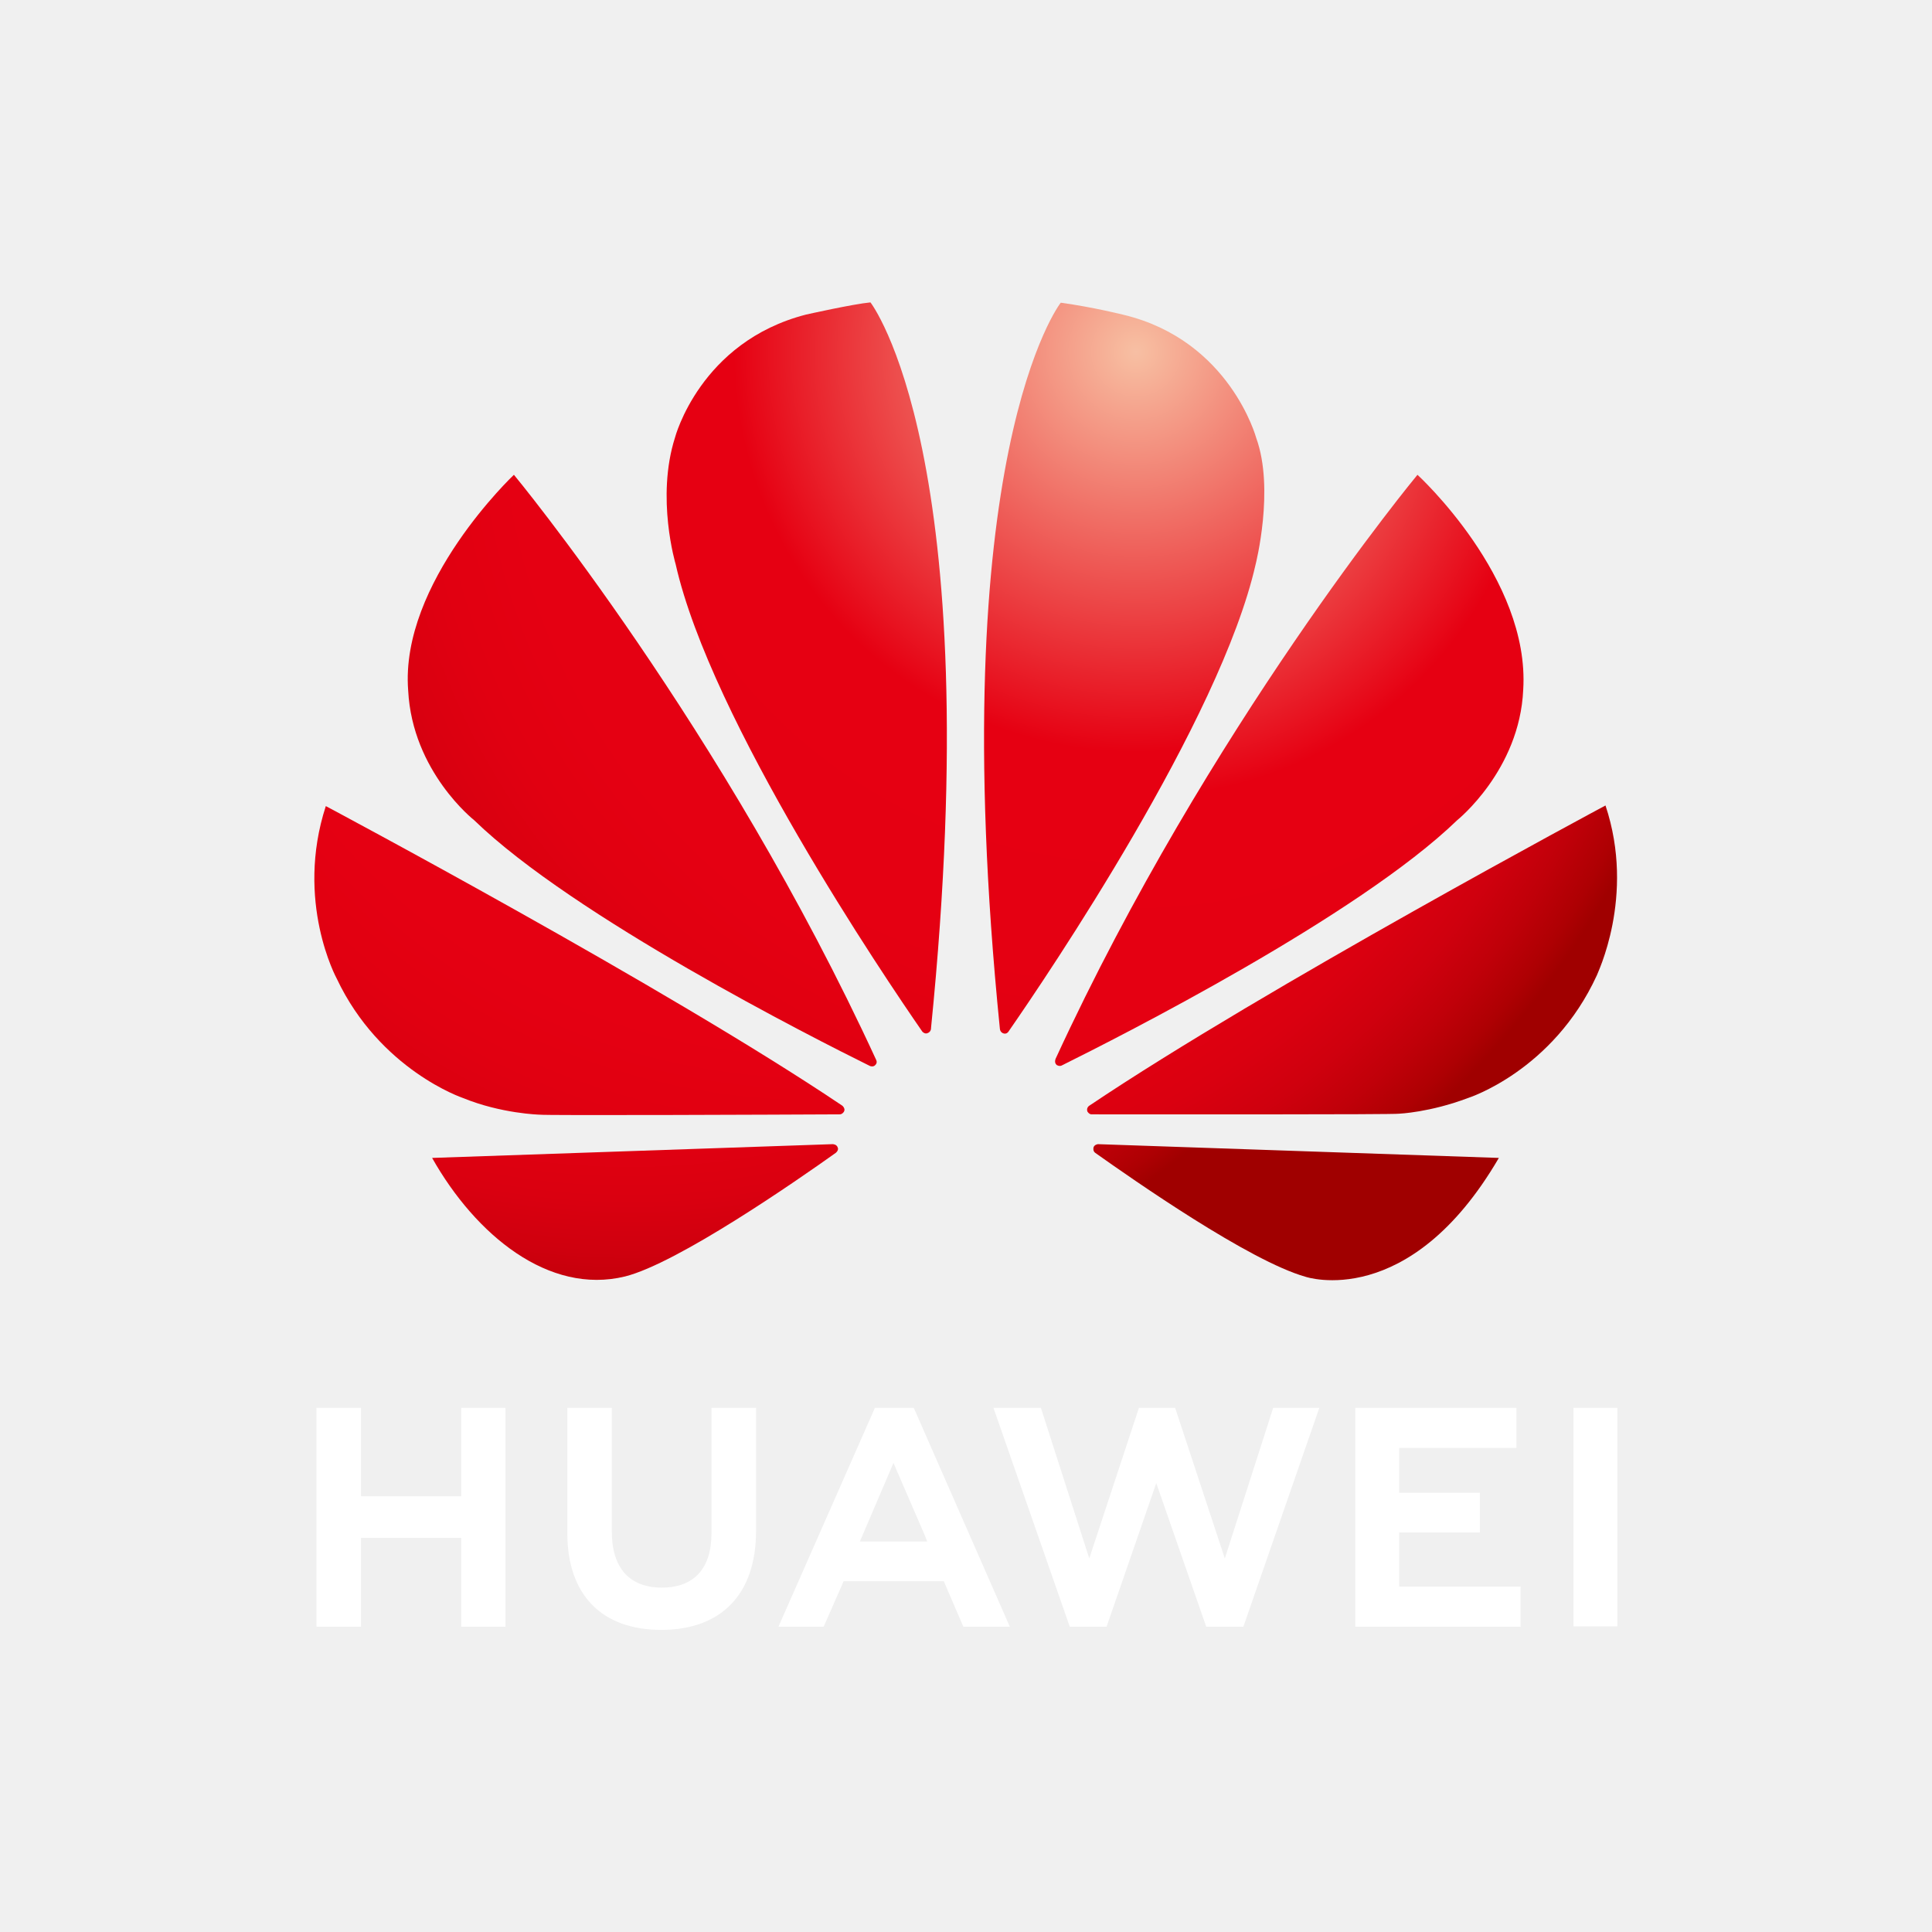
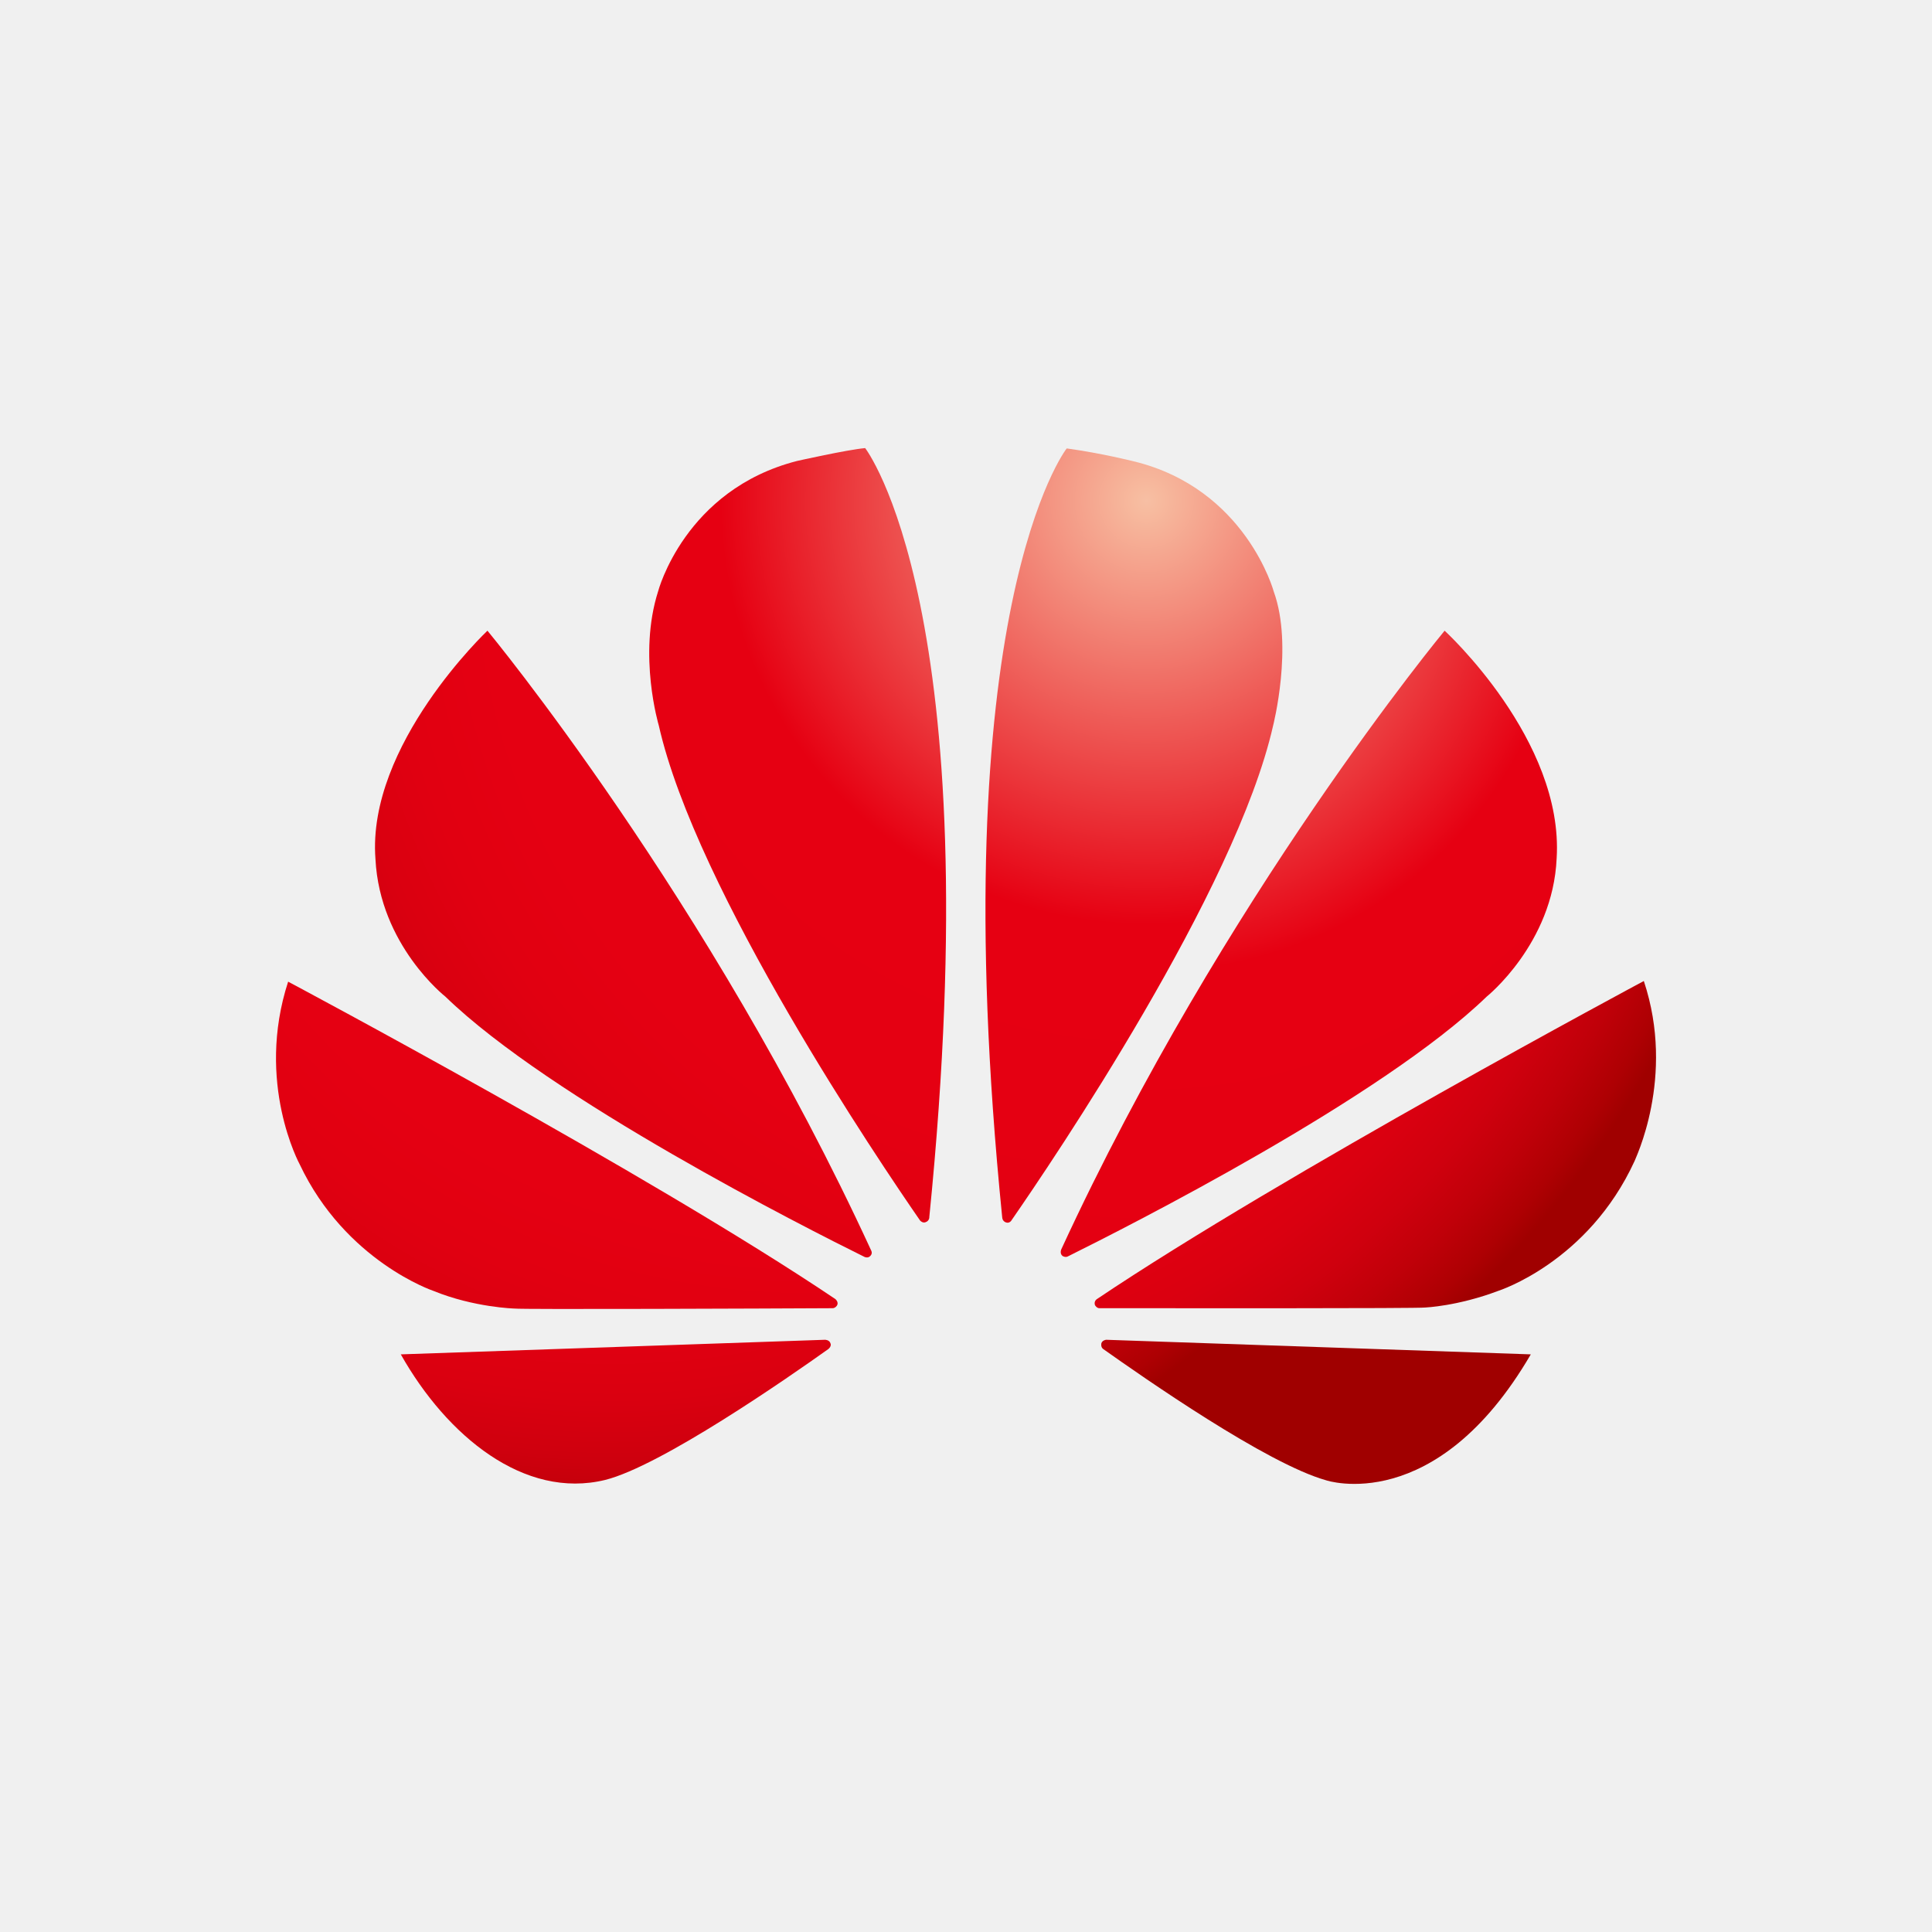
<svg xmlns="http://www.w3.org/2000/svg" width="56" height="56" viewBox="0 0 56 56" fill="none">
-   <path d="M17.734 44.392C17.734 45.45 18.246 46.017 19.184 46.018C20.112 46.018 20.623 45.469 20.623 44.438V40.807H21.914V44.383C21.914 46.203 20.911 47.243 19.165 47.243C17.438 47.243 16.444 46.222 16.444 44.438V40.807H17.734V44.392ZM10.463 43.37H13.37V40.807H14.651V47.15H13.37V44.578H10.463V47.15H9.172V40.807H10.463V43.37ZM26.483 40.807L26.502 40.844L29.27 47.15H27.923L27.356 45.832H24.45L24.413 45.925L23.874 47.15H22.564L25.36 40.807H26.483ZM31.573 45.172L33.013 40.807H34.062L35.502 45.172L36.904 40.807H38.241L36.04 47.15H34.963L33.515 42.989L32.075 47.15H31.007L28.796 40.807H30.171L31.573 45.172ZM43.955 41.968H40.556V43.269H42.895V44.42H40.556V45.989H44.075V47.15H39.283V40.807H43.955V41.968ZM46.88 47.142H45.608V40.807H46.88V47.142ZM24.988 44.531L24.924 44.68H26.874L26.818 44.531L25.898 42.404L24.988 44.531Z" fill="white" />
-   <path fill-rule="evenodd" clip-rule="evenodd" d="M13.744 23.774C16.623 26.569 23.598 30.098 25.214 30.897C25.233 30.906 25.316 30.934 25.372 30.869C25.372 30.869 25.437 30.814 25.4 30.73C20.96 21.08 14.896 13.762 14.896 13.762C14.896 13.762 11.589 16.882 11.831 20.012C11.952 22.371 13.744 23.774 13.744 23.774Z" fill="url(#paint0_radial_23_35)" />
-   <path fill-rule="evenodd" clip-rule="evenodd" d="M24.283 33.266C24.256 33.164 24.135 33.164 24.135 33.164L12.525 33.563C13.789 35.801 15.906 37.538 18.116 36.999C19.64 36.618 23.095 34.222 24.228 33.414C24.32 33.331 24.283 33.266 24.283 33.266Z" fill="url(#paint1_radial_23_35)" />
-   <path fill-rule="evenodd" clip-rule="evenodd" d="M13.419 31.826C14.533 32.281 15.638 32.309 15.638 32.309C15.815 32.337 22.539 32.309 24.341 32.3C24.415 32.3 24.461 32.225 24.461 32.225C24.517 32.133 24.415 32.049 24.415 32.049C19.325 28.622 9.444 23.365 9.444 23.365C8.543 26.133 9.759 28.362 9.759 28.362C11.013 31.018 13.419 31.826 13.419 31.826Z" fill="url(#paint2_radial_23_35)" />
-   <path fill-rule="evenodd" clip-rule="evenodd" d="M43.445 33.563L31.826 33.164C31.826 33.164 31.724 33.173 31.697 33.256C31.697 33.256 31.669 33.359 31.743 33.414C32.858 34.204 36.219 36.553 37.845 37.009C37.845 37.009 40.845 38.021 43.445 33.563Z" fill="url(#paint3_radial_23_35)" />
-   <path fill-rule="evenodd" clip-rule="evenodd" d="M30.6 30.683C30.6 30.683 30.544 30.795 30.628 30.869C30.628 30.869 30.712 30.925 30.786 30.878C32.448 30.052 39.368 26.551 42.237 23.774C42.237 23.774 44.048 22.325 44.151 19.994C44.355 16.752 41.086 13.762 41.086 13.762C41.086 13.762 35.04 21.052 30.6 30.683Z" fill="url(#paint4_radial_23_35)" />
-   <path fill-rule="evenodd" clip-rule="evenodd" d="M28.982 29.82C28.991 29.922 29.075 29.95 29.075 29.95C29.186 29.996 29.242 29.885 29.242 29.885C30.357 28.278 35.372 20.876 36.394 16.362C36.394 16.362 36.951 14.18 36.412 12.694C36.412 12.694 35.651 9.87 32.576 9.127C32.576 9.127 31.694 8.904 30.747 8.774C30.747 8.765 27.31 13.177 28.982 29.82Z" fill="url(#paint5_radial_23_35)" />
-   <path fill-rule="evenodd" clip-rule="evenodd" d="M26.735 29.903C26.809 29.978 26.874 29.95 26.874 29.95C26.995 29.913 26.986 29.801 26.986 29.801C28.658 13.167 25.231 8.765 25.231 8.765C24.729 8.812 23.364 9.118 23.364 9.118C20.29 9.907 19.565 12.684 19.565 12.684C19.008 14.431 19.584 16.353 19.584 16.353C20.605 20.885 25.648 28.334 26.735 29.903Z" fill="url(#paint6_radial_23_35)" />
-   <path fill-rule="evenodd" clip-rule="evenodd" d="M46.536 23.347C46.536 23.347 36.673 28.622 31.574 32.049C31.574 32.049 31.481 32.105 31.518 32.216C31.518 32.216 31.565 32.3 31.639 32.3C33.469 32.3 40.379 32.309 40.555 32.281C40.555 32.281 41.447 32.244 42.552 31.826C42.552 31.826 45.013 31.046 46.286 28.269C46.276 28.26 47.419 25.994 46.536 23.347Z" fill="url(#paint7_radial_23_35)" />
+   <path fill-rule="evenodd" clip-rule="evenodd" d="M12.909 28.887C15.959 31.848 23.348 35.587 25.06 36.433C25.079 36.443 25.168 36.472 25.227 36.403C25.227 36.403 25.296 36.344 25.256 36.256C20.554 26.034 14.129 18.281 14.129 18.281C14.129 18.281 10.627 21.587 10.883 24.902C11.01 27.401 12.909 28.887 12.909 28.887Z" fill="url(#paint0_radial_23_35)" />
+   <path fill-rule="evenodd" clip-rule="evenodd" d="M24.073 38.942C24.043 38.834 23.915 38.834 23.915 38.834L11.617 39.257C12.955 41.628 15.198 43.468 17.54 42.897C19.154 42.494 22.813 39.956 24.014 39.1C24.112 39.011 24.073 38.942 24.073 38.942Z" fill="url(#paint1_radial_23_35)" />
+   <path fill-rule="evenodd" clip-rule="evenodd" d="M12.563 37.417C13.743 37.899 14.914 37.929 14.914 37.929C15.101 37.958 22.224 37.929 24.133 37.919C24.212 37.919 24.261 37.84 24.261 37.84C24.32 37.742 24.212 37.653 24.212 37.653C18.82 34.023 8.352 28.454 8.352 28.454C7.398 31.386 8.686 33.747 8.686 33.747C10.015 36.561 12.563 37.417 12.563 37.417Z" fill="url(#paint2_radial_23_35)" />
+   <path fill-rule="evenodd" clip-rule="evenodd" d="M44.371 39.257L32.063 38.834C32.063 38.834 31.955 38.844 31.925 38.932C31.925 38.932 31.896 39.041 31.974 39.1C33.155 39.936 36.717 42.425 38.438 42.907C38.438 42.907 41.616 43.98 44.371 39.257Z" fill="url(#paint3_radial_23_35)" />
+   <path fill-rule="evenodd" clip-rule="evenodd" d="M30.765 36.206C30.765 36.206 30.706 36.325 30.795 36.403C30.795 36.403 30.883 36.462 30.962 36.413C32.723 35.538 40.053 31.828 43.093 28.887C43.093 28.887 45.011 27.352 45.12 24.882C45.336 21.449 41.873 18.281 41.873 18.281C41.873 18.281 35.468 26.004 30.765 36.206Z" fill="url(#paint4_radial_23_35)" />
+   <path fill-rule="evenodd" clip-rule="evenodd" d="M29.05 35.292C29.06 35.4 29.149 35.429 29.149 35.429C29.267 35.478 29.326 35.361 29.326 35.361C30.506 33.658 35.819 25.817 36.901 21.036C36.901 21.036 37.492 18.724 36.921 17.149C36.921 17.149 36.114 14.159 32.858 13.371C32.858 13.371 31.923 13.135 30.92 12.998C30.92 12.988 27.279 17.661 29.05 35.292Z" fill="url(#paint5_radial_23_35)" />
+   <path fill-rule="evenodd" clip-rule="evenodd" d="M26.671 35.38C26.75 35.459 26.819 35.429 26.819 35.429C26.947 35.39 26.937 35.272 26.937 35.272C28.708 17.651 25.077 12.988 25.077 12.988C24.546 13.037 23.1 13.362 23.1 13.362C19.843 14.198 19.076 17.14 19.076 17.14C18.485 18.989 19.095 21.026 19.095 21.026C20.178 25.827 25.52 33.718 26.671 35.38Z" fill="url(#paint6_radial_23_35)" />
+   <path fill-rule="evenodd" clip-rule="evenodd" d="M47.647 28.435C47.647 28.435 37.198 34.023 31.797 37.653C31.797 37.653 31.698 37.712 31.738 37.83C31.738 37.83 31.787 37.919 31.866 37.919C33.804 37.919 41.124 37.929 41.311 37.899C41.311 37.899 42.255 37.86 43.426 37.417C43.426 37.417 46.033 36.591 47.381 33.649C47.371 33.639 48.581 31.238 47.647 28.435Z" fill="url(#paint7_radial_23_35)" />
  <defs>
-     <radialGradient id="paint0_radial_23_35" cx="0" cy="0" r="1" gradientUnits="userSpaceOnUse" gradientTransform="translate(32.9002 11.4969) scale(27.2123 27.2123)">
+     <radialGradient id="paint0_radial_23_35" cx="0" cy="0" r="1" gradientUnits="userSpaceOnUse" gradientTransform="translate(33.2018 15.8815) scale(28.8268 28.8268)">
      <stop stop-color="#F7BFA4" />
      <stop offset="0.011" stop-color="#F7BB9F" />
      <stop offset="0.427" stop-color="#E60012" />
      <stop offset="0.663" stop-color="#E50012" />
      <stop offset="0.757" stop-color="#E10011" />
      <stop offset="0.827" stop-color="#DA0010" />
      <stop offset="0.884" stop-color="#CF000E" />
      <stop offset="0.933" stop-color="#C00009" />
      <stop offset="0.977" stop-color="#AE0003" />
      <stop offset="1" stop-color="#A00000" />
    </radialGradient>
-     <radialGradient id="paint1_radial_23_35" cx="0" cy="0" r="1" gradientUnits="userSpaceOnUse" gradientTransform="translate(18.2629 12.2224) scale(27.2711 27.2711)">
+     <radialGradient id="paint1_radial_23_35" cx="0" cy="0" r="1" gradientUnits="userSpaceOnUse" gradientTransform="translate(17.6952 16.6504) scale(28.8891 28.8891)">
      <stop stop-color="#F7BFA4" />
      <stop offset="0.011" stop-color="#F7BB9F" />
      <stop offset="0.427" stop-color="#E60012" />
      <stop offset="0.663" stop-color="#E50012" />
      <stop offset="0.757" stop-color="#E10011" />
      <stop offset="0.827" stop-color="#DA0010" />
      <stop offset="0.884" stop-color="#CF000E" />
      <stop offset="0.933" stop-color="#C00009" />
      <stop offset="0.977" stop-color="#AE0003" />
      <stop offset="1" stop-color="#A00000" />
    </radialGradient>
-     <radialGradient id="paint2_radial_23_35" cx="0" cy="0" r="1" gradientUnits="userSpaceOnUse" gradientTransform="translate(23.6536 12.219) scale(27.2647 27.2647)">
+     <radialGradient id="paint2_radial_23_35" cx="0" cy="0" r="1" gradientUnits="userSpaceOnUse" gradientTransform="translate(23.4051 16.6466) scale(28.8823 28.8823)">
      <stop stop-color="#F7BFA4" />
      <stop offset="0.011" stop-color="#F7BB9F" />
      <stop offset="0.427" stop-color="#E60012" />
      <stop offset="0.663" stop-color="#E50012" />
      <stop offset="0.757" stop-color="#E10011" />
      <stop offset="0.827" stop-color="#DA0010" />
      <stop offset="0.884" stop-color="#CF000E" />
      <stop offset="0.933" stop-color="#C00009" />
      <stop offset="0.977" stop-color="#AE0003" />
      <stop offset="1" stop-color="#A00000" />
    </radialGradient>
-     <radialGradient id="paint3_radial_23_35" cx="0" cy="0" r="1" gradientUnits="userSpaceOnUse" gradientTransform="translate(17.1768 12.2092) scale(27.2989 27.2988)">
+     <radialGradient id="paint3_radial_23_35" cx="0" cy="0" r="1" gradientUnits="userSpaceOnUse" gradientTransform="translate(16.5441 16.6364) scale(28.9185 28.9185)">
      <stop stop-color="#F7BFA4" />
      <stop offset="0.011" stop-color="#F7BB9F" />
      <stop offset="0.427" stop-color="#E60012" />
      <stop offset="0.663" stop-color="#E50012" />
      <stop offset="0.757" stop-color="#E10011" />
      <stop offset="0.827" stop-color="#DA0010" />
      <stop offset="0.884" stop-color="#CF000E" />
      <stop offset="0.933" stop-color="#C00009" />
      <stop offset="0.977" stop-color="#AE0003" />
      <stop offset="1" stop-color="#A00000" />
    </radialGradient>
-     <radialGradient id="paint4_radial_23_35" cx="0" cy="0" r="1" gradientUnits="userSpaceOnUse" gradientTransform="translate(32.929 11.4768) scale(27.2526 27.2526)">
+     <radialGradient id="paint4_radial_23_35" cx="0" cy="0" r="1" gradientUnits="userSpaceOnUse" gradientTransform="translate(33.2323 15.8603) scale(28.8695 28.8695)">
      <stop stop-color="#F7BFA4" />
      <stop offset="0.011" stop-color="#F7BB9F" />
      <stop offset="0.427" stop-color="#E60012" />
      <stop offset="0.663" stop-color="#E50012" />
      <stop offset="0.757" stop-color="#E10011" />
      <stop offset="0.827" stop-color="#DA0010" />
      <stop offset="0.884" stop-color="#CF000E" />
      <stop offset="0.933" stop-color="#C00009" />
      <stop offset="0.977" stop-color="#AE0003" />
      <stop offset="1" stop-color="#A00000" />
    </radialGradient>
-     <radialGradient id="paint5_radial_23_35" cx="0" cy="0" r="1" gradientUnits="userSpaceOnUse" gradientTransform="translate(32.9284 10.1682) scale(27.2685)">
+     <radialGradient id="paint5_radial_23_35" cx="0" cy="0" r="1" gradientUnits="userSpaceOnUse" gradientTransform="translate(33.2308 14.4741) scale(28.8864 28.8864)">
      <stop stop-color="#F7BFA4" />
      <stop offset="0.011" stop-color="#F7BB9F" />
      <stop offset="0.427" stop-color="#E60012" />
      <stop offset="0.663" stop-color="#E50012" />
      <stop offset="0.757" stop-color="#E10011" />
      <stop offset="0.827" stop-color="#DA0010" />
      <stop offset="0.884" stop-color="#CF000E" />
      <stop offset="0.933" stop-color="#C00009" />
      <stop offset="0.977" stop-color="#AE0003" />
      <stop offset="1" stop-color="#A00000" />
    </radialGradient>
-     <radialGradient id="paint6_radial_23_35" cx="0" cy="0" r="1" gradientUnits="userSpaceOnUse" gradientTransform="translate(32.9064 10.1927) scale(27.2653 27.2653)">
+     <radialGradient id="paint6_radial_23_35" cx="0" cy="0" r="1" gradientUnits="userSpaceOnUse" gradientTransform="translate(33.2084 14.5001) scale(28.8829 28.883)">
      <stop stop-color="#F7BFA4" />
      <stop offset="0.011" stop-color="#F7BB9F" />
      <stop offset="0.427" stop-color="#E60012" />
      <stop offset="0.663" stop-color="#E50012" />
      <stop offset="0.757" stop-color="#E10011" />
      <stop offset="0.827" stop-color="#DA0010" />
      <stop offset="0.884" stop-color="#CF000E" />
      <stop offset="0.933" stop-color="#C00009" />
      <stop offset="0.977" stop-color="#AE0003" />
      <stop offset="1" stop-color="#A00000" />
    </radialGradient>
-     <radialGradient id="paint7_radial_23_35" cx="0" cy="0" r="1" gradientUnits="userSpaceOnUse" gradientTransform="translate(23.0288 12.2259) scale(27.268 27.268)">
+     <radialGradient id="paint7_radial_23_35" cx="0" cy="0" r="1" gradientUnits="userSpaceOnUse" gradientTransform="translate(22.7444 16.654) scale(28.8858 28.8858)">
      <stop stop-color="#F7BFA4" />
      <stop offset="0.011" stop-color="#F7BB9F" />
      <stop offset="0.427" stop-color="#E60012" />
      <stop offset="0.663" stop-color="#E50012" />
      <stop offset="0.757" stop-color="#E10011" />
      <stop offset="0.827" stop-color="#DA0010" />
      <stop offset="0.884" stop-color="#CF000E" />
      <stop offset="0.933" stop-color="#C00009" />
      <stop offset="0.977" stop-color="#AE0003" />
      <stop offset="1" stop-color="#A00000" />
    </radialGradient>
  </defs>
</svg>
